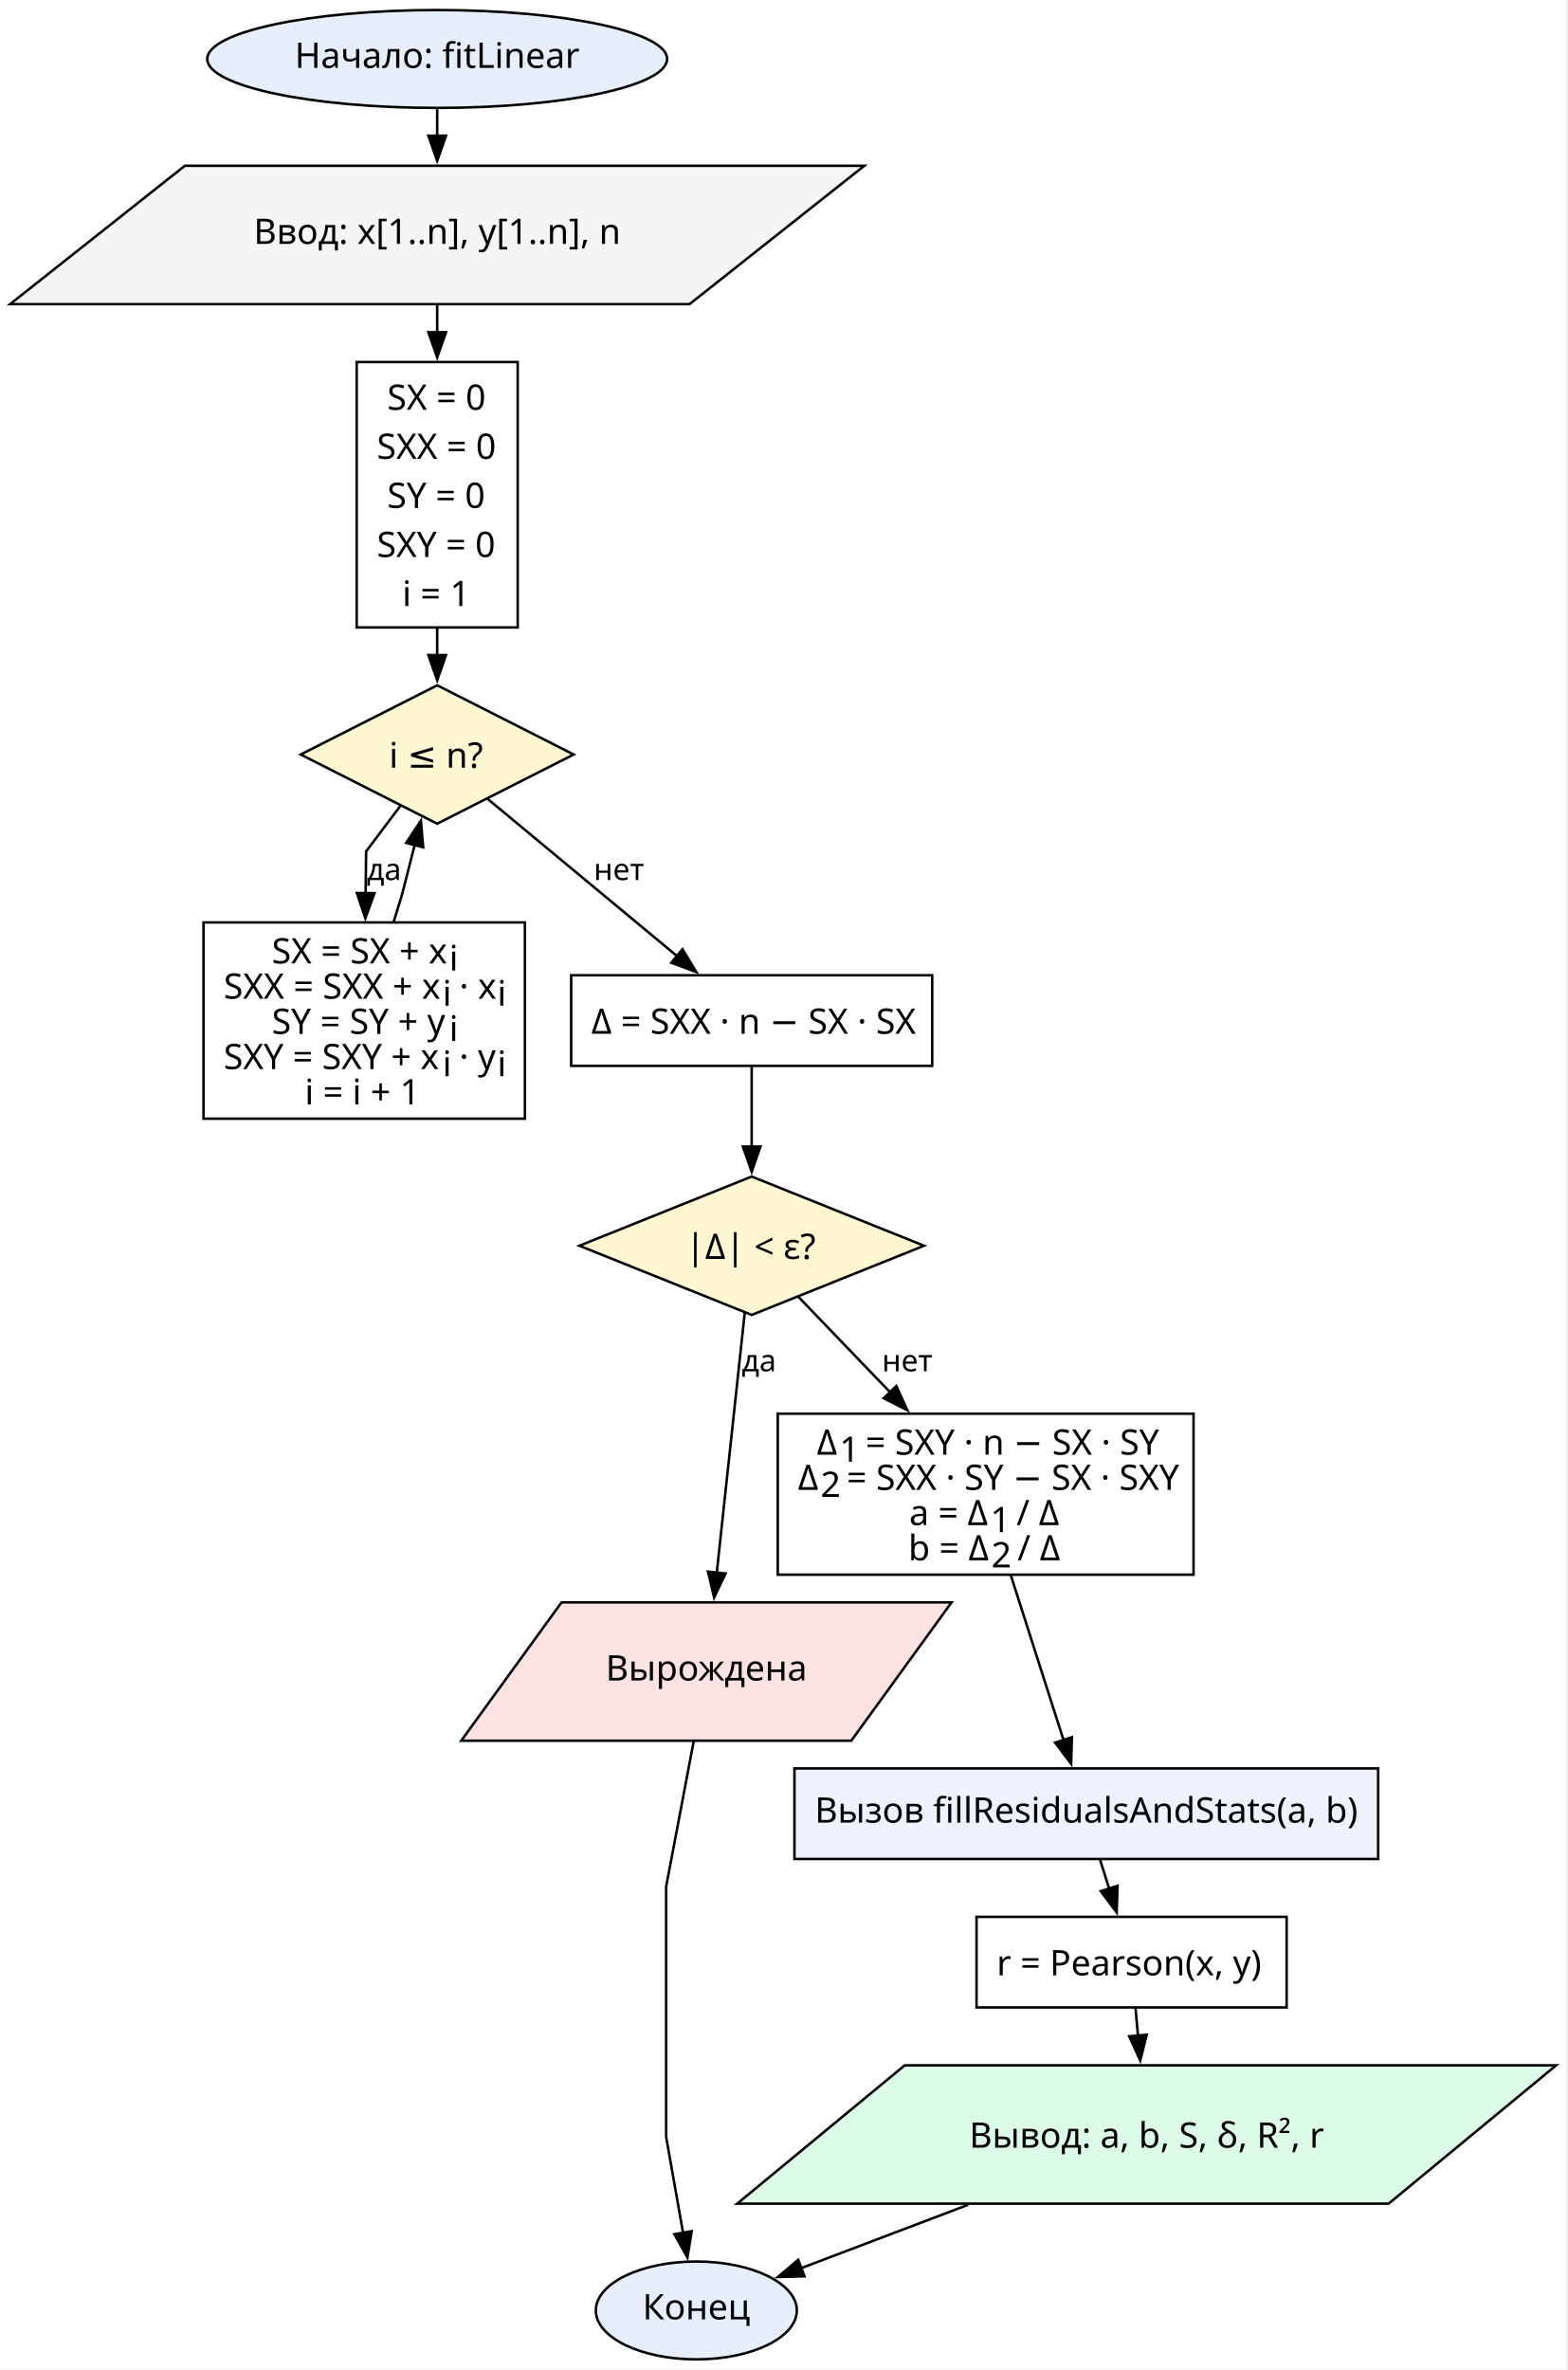
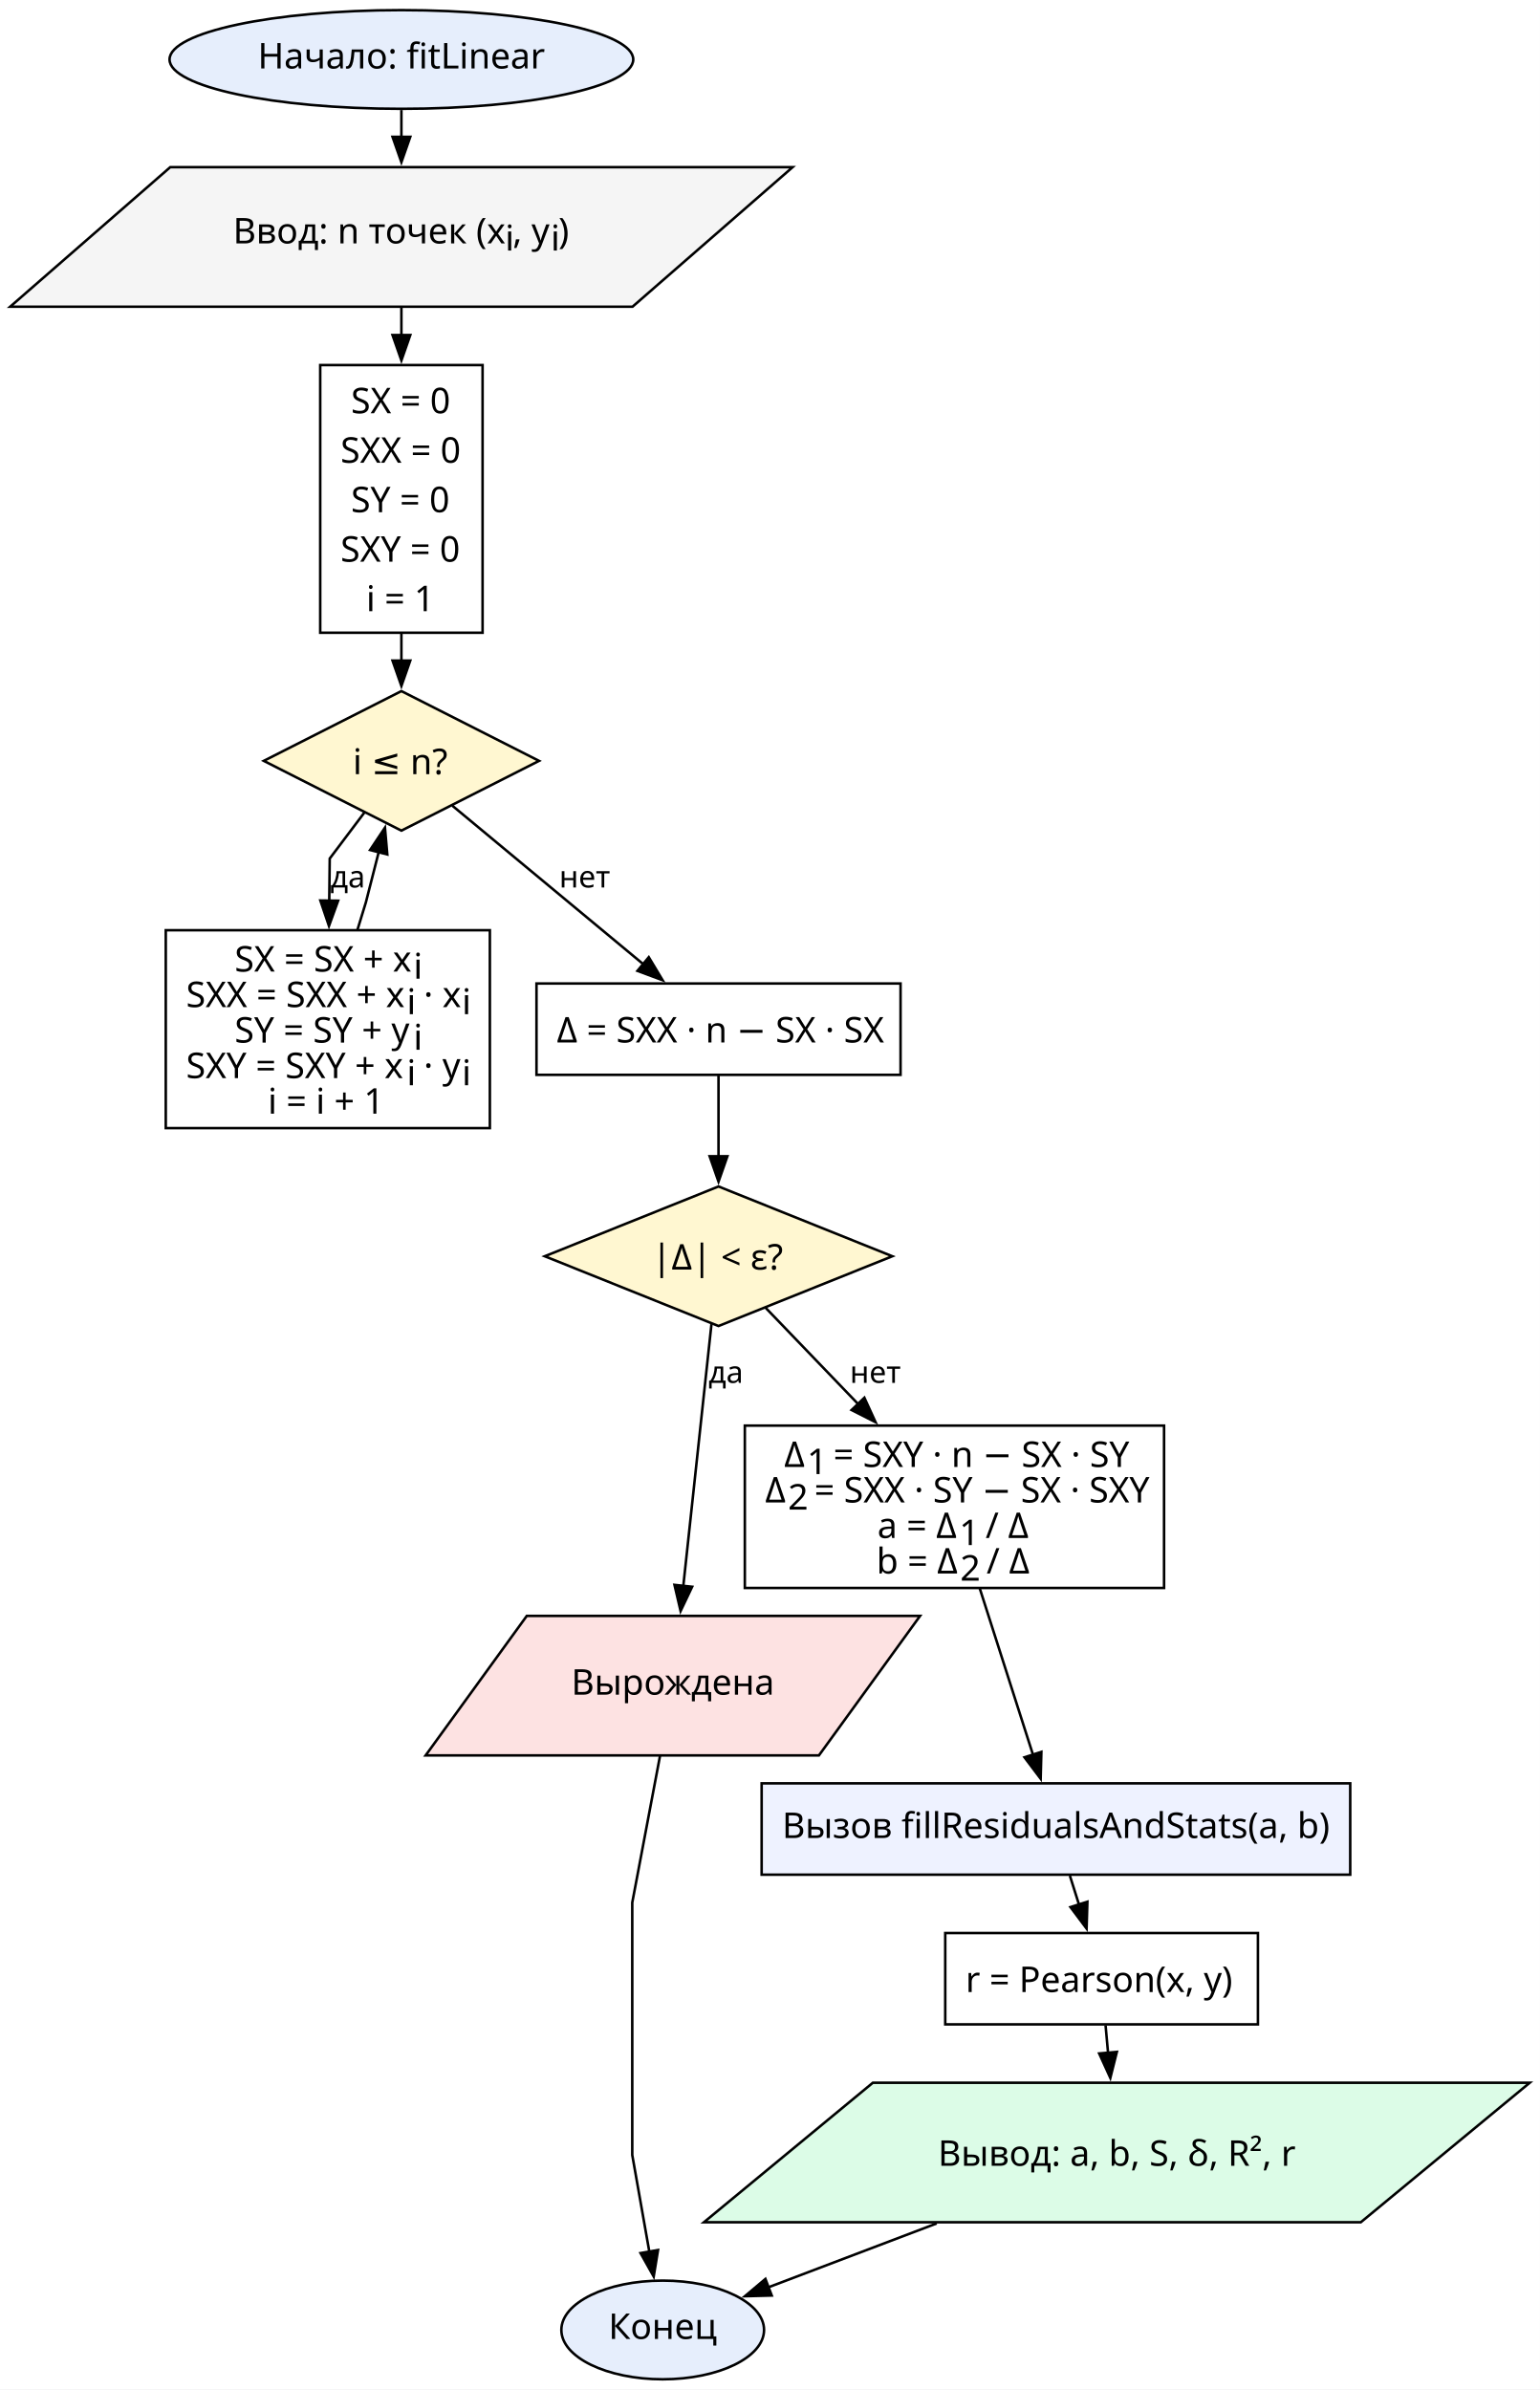
- <svg xmlns="http://www.w3.org/2000/svg" width="623pt" height="942pt" viewBox="0.00 0.00 623.00 942.00">
+ <svg xmlns="http://www.w3.org/2000/svg" width="607pt" height="942pt" viewBox="0.00 0.00 607.00 942.00">
  <g id="graph0" class="graph" transform="scale(1 1) rotate(0) translate(4 937.78)">
-     <polygon fill="white" stroke="none" points="-4,4 -4,-937.78 618.54,-937.78 618.54,4 -4,4" />
+     <polygon fill="white" stroke="none" points="-4,4 -4,-937.78 602.99,-937.78 602.99,4 -4,4" />
    <g id="node1" class="node">
-       <ellipse fill="#e6eefc" stroke="#000000" cx="169.77" cy="-914.34" rx="91.39" ry="19.45" />
-       <text xml:space="preserve" text-anchor="middle" x="169.77" y="-910.79" font-family="CMU Serif" font-size="14.00">Начало: fitLinear</text>
+       <ellipse fill="#e6eefc" stroke="#000000" cx="154.22" cy="-914.34" rx="91.39" ry="19.45" />
+       <text xml:space="preserve" text-anchor="middle" x="154.22" y="-910.79" font-family="CMU Serif" font-size="14.00">Начало: fitLinear</text>
    </g>
    <g id="node2" class="node">
-       <polygon fill="#f5f5f5" stroke="#000000" points="339.54,-871.89 69.47,-871.89 0,-816.89 270.06,-816.89 339.54,-871.89" />
-       <text xml:space="preserve" text-anchor="middle" x="169.77" y="-840.84" font-family="CMU Serif" font-size="14.00">Ввод: x[1..n], y[1..n], n</text>
+       <polygon fill="#f5f5f5" stroke="#000000" points="308.43,-871.89 63.11,-871.89 0,-816.89 245.32,-816.89 308.43,-871.89" />
+       <text xml:space="preserve" text-anchor="start" x="87.84" y="-841.84" font-family="CMU Serif" font-size="14.00">Ввод: n точек (x</text>
+       <text xml:space="preserve" text-anchor="start" x="195.09" y="-841.84" font-family="CMU Serif" baseline-shift="sub" font-size="14.00">i</text>
+       <text xml:space="preserve" text-anchor="start" x="198.09" y="-841.84" font-family="CMU Serif" font-size="14.00">, y</text>
+       <text xml:space="preserve" text-anchor="start" x="213.09" y="-841.84" font-family="CMU Serif" baseline-shift="sub" font-size="14.00">i</text>
+       <text xml:space="preserve" text-anchor="start" x="216.09" y="-841.84" font-family="CMU Serif" font-size="14.00">)</text>
    </g>
    <g id="edge1" class="edge">
-       <path fill="none" stroke="#000000" d="M169.77,-894.41C169.77,-890.99 169.77,-887.32 169.77,-883.58" />
-       <polygon fill="#000000" stroke="#000000" points="173.27,-883.85 169.77,-873.85 166.27,-883.85 173.27,-883.85" />
+       <path fill="none" stroke="#000000" d="M154.22,-894.41C154.22,-890.99 154.22,-887.32 154.22,-883.58" />
+       <polygon fill="#000000" stroke="#000000" points="157.72,-883.85 154.22,-873.85 150.72,-883.85 157.72,-883.85" />
    </g>
    <g id="node3" class="node">
-       <polygon fill="#ffffff" stroke="#000000" points="201.77,-793.89 137.77,-793.89 137.77,-688.39 201.77,-688.39 201.77,-793.89" />
-       <text xml:space="preserve" text-anchor="start" x="149.89" y="-774.89" font-family="CMU Serif" font-size="14.00">SX = 0</text>
-       <text xml:space="preserve" text-anchor="start" x="145.77" y="-755.39" font-family="CMU Serif" font-size="14.00">SXX = 0</text>
-       <text xml:space="preserve" text-anchor="start" x="149.89" y="-735.89" font-family="CMU Serif" font-size="14.00">SY = 0</text>
-       <text xml:space="preserve" text-anchor="start" x="145.77" y="-716.39" font-family="CMU Serif" font-size="14.00">SXY = 0</text>
-       <text xml:space="preserve" text-anchor="start" x="155.89" y="-696.89" font-family="CMU Serif" font-size="14.00">i = 1</text>
+       <polygon fill="#ffffff" stroke="#000000" points="186.22,-793.89 122.22,-793.89 122.22,-688.39 186.22,-688.39 186.22,-793.89" />
+       <text xml:space="preserve" text-anchor="start" x="134.34" y="-774.89" font-family="CMU Serif" font-size="14.00">SX = 0</text>
+       <text xml:space="preserve" text-anchor="start" x="130.22" y="-755.39" font-family="CMU Serif" font-size="14.00">SXX = 0</text>
+       <text xml:space="preserve" text-anchor="start" x="134.34" y="-735.89" font-family="CMU Serif" font-size="14.00">SY = 0</text>
+       <text xml:space="preserve" text-anchor="start" x="130.22" y="-716.39" font-family="CMU Serif" font-size="14.00">SXY = 0</text>
+       <text xml:space="preserve" text-anchor="start" x="140.34" y="-696.89" font-family="CMU Serif" font-size="14.00">i = 1</text>
    </g>
    <g id="edge2" class="edge">
-       <path fill="none" stroke="#000000" d="M169.77,-816.52C169.77,-813.07 169.77,-809.42 169.77,-805.67" />
-       <polygon fill="#000000" stroke="#000000" points="173.27,-805.72 169.77,-795.72 166.27,-805.72 173.27,-805.72" />
+       <path fill="none" stroke="#000000" d="M154.22,-816.52C154.22,-813.07 154.22,-809.42 154.22,-805.67" />
+       <polygon fill="#000000" stroke="#000000" points="157.72,-805.72 154.22,-795.72 150.72,-805.72 157.72,-805.72" />
    </g>
    <g id="node4" class="node">
-       <polygon fill="#fff7d1" stroke="#000000" points="169.77,-665.39 115.52,-637.89 169.77,-610.39 224.02,-637.89 169.77,-665.39" />
-       <text xml:space="preserve" text-anchor="start" x="150.64" y="-632.64" font-family="CMU Serif" font-size="14.00">i ≤ n?</text>
+       <polygon fill="#fff7d1" stroke="#000000" points="154.22,-665.39 99.97,-637.89 154.22,-610.39 208.47,-637.89 154.22,-665.39" />
+       <text xml:space="preserve" text-anchor="start" x="135.09" y="-632.64" font-family="CMU Serif" font-size="14.00">i ≤ n?</text>
    </g>
    <g id="edge3" class="edge">
-       <path fill="none" stroke="#000000" d="M169.77,-688.03C169.77,-684.44 169.77,-680.87 169.77,-677.37" />
-       <polygon fill="#000000" stroke="#000000" points="173.27,-677.42 169.77,-667.42 166.27,-677.42 173.27,-677.42" />
+       <path fill="none" stroke="#000000" d="M154.22,-688.03C154.22,-684.44 154.22,-680.87 154.22,-677.37" />
+       <polygon fill="#000000" stroke="#000000" points="157.72,-677.42 154.22,-667.42 150.72,-677.42 157.72,-677.42" />
    </g>
    <g id="node5" class="node">
-       <polygon fill="#ffffff" stroke="#000000" points="204.64,-571.14 76.89,-571.14 76.89,-493.14 204.64,-493.14 204.64,-571.14" />
-       <text xml:space="preserve" text-anchor="start" x="104.02" y="-554.84" font-family="CMU Serif" font-size="14.00">SX = SX + x</text>
-       <text xml:space="preserve" text-anchor="start" x="174.52" y="-554.84" font-family="CMU Serif" baseline-shift="sub" font-size="14.00">i</text>
-       <text xml:space="preserve" text-anchor="start" x="84.89" y="-540.84" font-family="CMU Serif" font-size="14.00">SXX = SXX + x</text>
-       <text xml:space="preserve" text-anchor="start" x="171.89" y="-540.84" font-family="CMU Serif" baseline-shift="sub" font-size="14.00">i</text>
-       <text xml:space="preserve" text-anchor="start" x="174.89" y="-540.84" font-family="CMU Serif" font-size="14.00"> · x</text>
-       <text xml:space="preserve" text-anchor="start" x="193.64" y="-540.84" font-family="CMU Serif" baseline-shift="sub" font-size="14.00">i</text>
-       <text xml:space="preserve" text-anchor="start" x="104.02" y="-526.84" font-family="CMU Serif" font-size="14.00">SY = SY + y</text>
-       <text xml:space="preserve" text-anchor="start" x="174.52" y="-526.84" font-family="CMU Serif" baseline-shift="sub" font-size="14.00">i</text>
-       <text xml:space="preserve" text-anchor="start" x="84.89" y="-512.84" font-family="CMU Serif" font-size="14.00">SXY = SXY + x</text>
-       <text xml:space="preserve" text-anchor="start" x="171.89" y="-512.84" font-family="CMU Serif" baseline-shift="sub" font-size="14.00">i</text>
-       <text xml:space="preserve" text-anchor="start" x="174.89" y="-512.84" font-family="CMU Serif" font-size="14.00"> · y</text>
-       <text xml:space="preserve" text-anchor="start" x="193.64" y="-512.84" font-family="CMU Serif" baseline-shift="sub" font-size="14.00">i</text>
-       <text xml:space="preserve" text-anchor="start" x="117.14" y="-498.84" font-family="CMU Serif" font-size="14.00">i = i + 1</text>
+       <polygon fill="#ffffff" stroke="#000000" points="189.09,-571.14 61.34,-571.14 61.34,-493.14 189.09,-493.14 189.09,-571.14" />
+       <text xml:space="preserve" text-anchor="start" x="88.47" y="-554.84" font-family="CMU Serif" font-size="14.00">SX = SX + x</text>
+       <text xml:space="preserve" text-anchor="start" x="158.97" y="-554.84" font-family="CMU Serif" baseline-shift="sub" font-size="14.00">i</text>
+       <text xml:space="preserve" text-anchor="start" x="69.34" y="-540.84" font-family="CMU Serif" font-size="14.00">SXX = SXX + x</text>
+       <text xml:space="preserve" text-anchor="start" x="156.34" y="-540.84" font-family="CMU Serif" baseline-shift="sub" font-size="14.00">i</text>
+       <text xml:space="preserve" text-anchor="start" x="159.34" y="-540.84" font-family="CMU Serif" font-size="14.00"> · x</text>
+       <text xml:space="preserve" text-anchor="start" x="178.09" y="-540.84" font-family="CMU Serif" baseline-shift="sub" font-size="14.00">i</text>
+       <text xml:space="preserve" text-anchor="start" x="88.47" y="-526.84" font-family="CMU Serif" font-size="14.00">SY = SY + y</text>
+       <text xml:space="preserve" text-anchor="start" x="158.97" y="-526.84" font-family="CMU Serif" baseline-shift="sub" font-size="14.00">i</text>
+       <text xml:space="preserve" text-anchor="start" x="69.34" y="-512.84" font-family="CMU Serif" font-size="14.00">SXY = SXY + x</text>
+       <text xml:space="preserve" text-anchor="start" x="156.34" y="-512.84" font-family="CMU Serif" baseline-shift="sub" font-size="14.00">i</text>
+       <text xml:space="preserve" text-anchor="start" x="159.34" y="-512.84" font-family="CMU Serif" font-size="14.00"> · y</text>
+       <text xml:space="preserve" text-anchor="start" x="178.09" y="-512.84" font-family="CMU Serif" baseline-shift="sub" font-size="14.00">i</text>
+       <text xml:space="preserve" text-anchor="start" x="101.59" y="-498.84" font-family="CMU Serif" font-size="14.00">i = i + 1</text>
    </g>
    <g id="edge4" class="edge">
-       <path fill="none" stroke="#000000" d="M155.31,-617.7C148.36,-608.48 141.52,-599.39 141.52,-599.39 141.52,-599.39 141.44,-592.18 141.33,-582.52" />
-       <polygon fill="#000000" stroke="#000000" points="144.83,-582.77 141.22,-572.81 137.83,-582.85 144.83,-582.77" />
-       <text xml:space="preserve" text-anchor="middle" x="148.64" y="-587.99" font-family="CMU Serif" font-size="12.00">да</text>
+       <path fill="none" stroke="#000000" d="M139.76,-617.7C132.81,-608.48 125.97,-599.39 125.97,-599.39 125.97,-599.39 125.89,-592.18 125.78,-582.52" />
+       <polygon fill="#000000" stroke="#000000" points="129.28,-582.77 125.67,-572.81 122.28,-582.85 129.28,-582.77" />
+       <text xml:space="preserve" text-anchor="middle" x="133.09" y="-587.99" font-family="CMU Serif" font-size="12.00">да</text>
    </g>
    <g id="node6" class="node">
-       <polygon fill="#ffffff" stroke="#000000" points="366.52,-550.14 223.02,-550.14 223.02,-514.14 366.52,-514.14 366.52,-550.14" />
-       <text xml:space="preserve" text-anchor="start" x="231.02" y="-526.89" font-family="CMU Serif" font-size="14.00">Δ = SXX · n − SX · SX</text>
+       <polygon fill="#ffffff" stroke="#000000" points="350.97,-550.14 207.47,-550.14 207.47,-514.14 350.97,-514.14 350.97,-550.14" />
+       <text xml:space="preserve" text-anchor="start" x="215.47" y="-526.89" font-family="CMU Serif" font-size="14.00">Δ = SXX · n − SX · SX</text>
    </g>
    <g id="edge6" class="edge">
-       <path fill="none" stroke="#000000" d="M189.85,-620.22C210.2,-603.33 241.91,-577.01 265.14,-557.73" />
-       <polygon fill="#000000" stroke="#000000" points="267.28,-560.51 272.74,-551.43 262.81,-555.12 267.28,-560.51" />
-       <text xml:space="preserve" text-anchor="middle" x="242.02" y="-587.99" font-family="CMU Serif" font-size="12.00">нет</text>
+       <path fill="none" stroke="#000000" d="M174.3,-620.22C194.65,-603.33 226.36,-577.01 249.59,-557.73" />
+       <polygon fill="#000000" stroke="#000000" points="251.73,-560.51 257.19,-551.43 247.26,-555.12 251.73,-560.51" />
+       <text xml:space="preserve" text-anchor="middle" x="226.47" y="-587.99" font-family="CMU Serif" font-size="12.00">нет</text>
    </g>
    <g id="edge5" class="edge">
-       <path fill="none" stroke="#000000" d="M152.44,-571.27C154.38,-577.59 155.77,-582.14 155.77,-582.14 155.77,-582.14 158.09,-591.22 160.84,-601.98" />
-       <polygon fill="#000000" stroke="#000000" points="157.43,-602.75 163.29,-611.57 164.21,-601.01 157.43,-602.75" />
+       <path fill="none" stroke="#000000" d="M136.89,-571.27C138.82,-577.59 140.22,-582.14 140.22,-582.14 140.22,-582.14 142.54,-591.22 145.29,-601.98" />
+       <polygon fill="#000000" stroke="#000000" points="141.87,-602.75 147.74,-611.57 148.66,-601.01 141.87,-602.75" />
    </g>
    <g id="node7" class="node">
-       <polygon fill="#fff7d1" stroke="#000000" points="294.77,-470.14 226.27,-442.64 294.77,-415.14 363.27,-442.64 294.77,-470.14" />
-       <text xml:space="preserve" text-anchor="start" x="268.52" y="-437.39" font-family="CMU Serif" font-size="14.00">|Δ| &lt; ε?</text>
+       <polygon fill="#fff7d1" stroke="#000000" points="279.22,-470.14 210.72,-442.64 279.22,-415.14 347.72,-442.64 279.22,-470.14" />
+       <text xml:space="preserve" text-anchor="start" x="252.97" y="-437.39" font-family="CMU Serif" font-size="14.00">|Δ| &lt; ε?</text>
    </g>
    <g id="edge7" class="edge">
-       <path fill="none" stroke="#000000" d="M294.77,-513.85C294.77,-504.69 294.77,-493.04 294.77,-481.87" />
-       <polygon fill="#000000" stroke="#000000" points="298.27,-482.05 294.77,-472.05 291.27,-482.05 298.27,-482.05" />
+       <path fill="none" stroke="#000000" d="M279.22,-513.85C279.22,-504.69 279.22,-493.04 279.22,-481.87" />
+       <polygon fill="#000000" stroke="#000000" points="282.72,-482.05 279.22,-472.05 275.72,-482.05 282.72,-482.05" />
    </g>
    <g id="node8" class="node">
-       <polygon fill="#fde2e2" stroke="#000000" points="374.22,-300.89 219.19,-300.89 179.31,-245.89 334.34,-245.89 374.22,-300.89" />
-       <text xml:space="preserve" text-anchor="middle" x="276.77" y="-269.84" font-family="CMU Serif" font-size="14.00">Вырождена</text>
+       <polygon fill="#fde2e2" stroke="#000000" points="358.67,-300.89 203.64,-300.89 163.76,-245.89 318.79,-245.89 358.67,-300.89" />
+       <text xml:space="preserve" text-anchor="middle" x="261.22" y="-269.84" font-family="CMU Serif" font-size="14.00">Вырождена</text>
    </g>
    <g id="edge8" class="edge">
-       <path fill="none" stroke="#000000" d="M292,-415.87C289.02,-388.21 284.26,-343.97 280.85,-312.33" />
-       <polygon fill="#000000" stroke="#000000" points="284.38,-312.37 279.83,-302.8 277.42,-313.12 284.38,-312.37" />
-       <text xml:space="preserve" text-anchor="middle" x="297.68" y="-392.74" font-family="CMU Serif" font-size="12.00">да</text>
+       <path fill="none" stroke="#000000" d="M276.44,-415.87C273.47,-388.21 268.71,-343.97 265.3,-312.33" />
+       <polygon fill="#000000" stroke="#000000" points="268.82,-312.37 264.27,-302.8 261.86,-313.12 268.82,-312.37" />
+       <text xml:space="preserve" text-anchor="middle" x="282.13" y="-392.74" font-family="CMU Serif" font-size="12.00">да</text>
    </g>
    <g id="node9" class="node">
-       <polygon fill="#ffffff" stroke="#000000" points="470.39,-375.89 305.14,-375.89 305.14,-311.89 470.39,-311.89 470.39,-375.89" />
-       <text xml:space="preserve" text-anchor="start" x="320.64" y="-359.59" font-family="CMU Serif" font-size="14.00">Δ</text>
-       <text xml:space="preserve" text-anchor="start" x="329.64" y="-359.59" font-family="CMU Serif" baseline-shift="sub" font-size="14.00">1</text>
-       <text xml:space="preserve" text-anchor="start" x="336.39" y="-359.59" font-family="CMU Serif" font-size="14.00"> = SXY · n − SX · SY</text>
-       <text xml:space="preserve" text-anchor="start" x="313.14" y="-345.59" font-family="CMU Serif" font-size="14.00">Δ</text>
-       <text xml:space="preserve" text-anchor="start" x="322.14" y="-345.59" font-family="CMU Serif" baseline-shift="sub" font-size="14.00">2</text>
-       <text xml:space="preserve" text-anchor="start" x="328.89" y="-345.59" font-family="CMU Serif" font-size="14.00"> = SXX · SY − SX · SXY</text>
-       <text xml:space="preserve" text-anchor="start" x="357.39" y="-331.59" font-family="CMU Serif" font-size="14.00">a = Δ</text>
-       <text xml:space="preserve" text-anchor="start" x="389.64" y="-331.59" font-family="CMU Serif" baseline-shift="sub" font-size="14.00">1</text>
-       <text xml:space="preserve" text-anchor="start" x="396.39" y="-331.59" font-family="CMU Serif" font-size="14.00"> / Δ</text>
-       <text xml:space="preserve" text-anchor="start" x="357.02" y="-317.59" font-family="CMU Serif" font-size="14.00">b = Δ</text>
-       <text xml:space="preserve" text-anchor="start" x="390.02" y="-317.59" font-family="CMU Serif" baseline-shift="sub" font-size="14.00">2</text>
-       <text xml:space="preserve" text-anchor="start" x="396.77" y="-317.59" font-family="CMU Serif" font-size="14.00"> / Δ</text>
+       <polygon fill="#ffffff" stroke="#000000" points="454.84,-375.89 289.59,-375.89 289.59,-311.89 454.84,-311.89 454.84,-375.89" />
+       <text xml:space="preserve" text-anchor="start" x="305.09" y="-359.59" font-family="CMU Serif" font-size="14.00">Δ</text>
+       <text xml:space="preserve" text-anchor="start" x="314.09" y="-359.59" font-family="CMU Serif" baseline-shift="sub" font-size="14.00">1</text>
+       <text xml:space="preserve" text-anchor="start" x="320.84" y="-359.59" font-family="CMU Serif" font-size="14.00"> = SXY · n − SX · SY</text>
+       <text xml:space="preserve" text-anchor="start" x="297.59" y="-345.59" font-family="CMU Serif" font-size="14.00">Δ</text>
+       <text xml:space="preserve" text-anchor="start" x="306.59" y="-345.59" font-family="CMU Serif" baseline-shift="sub" font-size="14.00">2</text>
+       <text xml:space="preserve" text-anchor="start" x="313.34" y="-345.59" font-family="CMU Serif" font-size="14.00"> = SXX · SY − SX · SXY</text>
+       <text xml:space="preserve" text-anchor="start" x="341.84" y="-331.59" font-family="CMU Serif" font-size="14.00">a = Δ</text>
+       <text xml:space="preserve" text-anchor="start" x="374.09" y="-331.59" font-family="CMU Serif" baseline-shift="sub" font-size="14.00">1</text>
+       <text xml:space="preserve" text-anchor="start" x="380.84" y="-331.59" font-family="CMU Serif" font-size="14.00"> / Δ</text>
+       <text xml:space="preserve" text-anchor="start" x="341.47" y="-317.59" font-family="CMU Serif" font-size="14.00">b = Δ</text>
+       <text xml:space="preserve" text-anchor="start" x="374.47" y="-317.59" font-family="CMU Serif" baseline-shift="sub" font-size="14.00">2</text>
+       <text xml:space="preserve" text-anchor="start" x="381.22" y="-317.59" font-family="CMU Serif" font-size="14.00"> / Δ</text>
    </g>
    <g id="edge10" class="edge">
-       <path fill="none" stroke="#000000" d="M313.14,-422.53C323.66,-411.58 337.26,-397.43 349.96,-384.22" />
-       <polygon fill="#000000" stroke="#000000" points="352.26,-386.88 356.67,-377.24 347.22,-382.03 352.26,-386.88" />
-       <text xml:space="preserve" text-anchor="middle" x="356.59" y="-392.74" font-family="CMU Serif" font-size="12.00">нет</text>
+       <path fill="none" stroke="#000000" d="M297.59,-422.53C308.11,-411.58 321.71,-397.43 334.41,-384.22" />
+       <polygon fill="#000000" stroke="#000000" points="336.71,-386.88 341.12,-377.24 331.66,-382.03 336.71,-386.88" />
+       <text xml:space="preserve" text-anchor="middle" x="341.04" y="-392.74" font-family="CMU Serif" font-size="12.00">нет</text>
    </g>
    <g id="node13" class="node">
-       <ellipse fill="#e6eefc" stroke="#000000" cx="272.77" cy="-19.45" rx="39.95" ry="19.45" />
-       <text xml:space="preserve" text-anchor="middle" x="272.77" y="-15.9" font-family="CMU Serif" font-size="14.00">Конец</text>
+       <ellipse fill="#e6eefc" stroke="#000000" cx="257.22" cy="-19.45" rx="39.95" ry="19.45" />
+       <text xml:space="preserve" text-anchor="middle" x="257.22" y="-15.9" font-family="CMU Serif" font-size="14.00">Конец</text>
    </g>
    <g id="edge9" class="edge">
-       <path fill="none" stroke="#000000" d="M271.71,-245.65C267.02,-220.9 260.77,-187.89 260.77,-187.89 260.77,-187.89 260.77,-187.89 260.77,-88.39 260.77,-88.39 264.28,-68.51 267.5,-50.26" />
-       <polygon fill="#000000" stroke="#000000" points="270.93,-50.96 269.23,-40.5 264.04,-49.74 270.93,-50.96" />
+       <path fill="none" stroke="#000000" d="M256.15,-245.65C251.47,-220.9 245.22,-187.89 245.22,-187.89 245.22,-187.89 245.22,-187.89 245.22,-88.39 245.22,-88.39 248.73,-68.51 251.95,-50.26" />
+       <polygon fill="#000000" stroke="#000000" points="255.38,-50.96 253.67,-40.5 248.49,-49.74 255.38,-50.96" />
    </g>
    <g id="node10" class="node">
-       <polygon fill="#eef2ff" stroke="#000000" points="543.77,-234.89 311.77,-234.89 311.77,-198.89 543.77,-198.89 543.77,-234.89" />
-       <text xml:space="preserve" text-anchor="middle" x="427.77" y="-213.34" font-family="CMU Serif" font-size="14.00">Вызов fillResidualsAndStats(a, b)</text>
+       <polygon fill="#eef2ff" stroke="#000000" points="528.22,-234.89 296.22,-234.89 296.22,-198.89 528.22,-198.89 528.22,-234.89" />
+       <text xml:space="preserve" text-anchor="middle" x="412.22" y="-213.34" font-family="CMU Serif" font-size="14.00">Вызов fillResidualsAndStats(a, b)</text>
    </g>
    <g id="edge11" class="edge">
-       <path fill="none" stroke="#000000" d="M397.76,-311.67C404.19,-291.57 412.48,-265.67 418.72,-246.18" />
-       <polygon fill="#000000" stroke="#000000" points="422.04,-247.29 421.75,-236.7 415.37,-245.16 422.04,-247.29" />
+       <path fill="none" stroke="#000000" d="M382.21,-311.67C388.64,-291.57 396.93,-265.67 403.17,-246.18" />
+       <polygon fill="#000000" stroke="#000000" points="406.48,-247.29 406.2,-236.7 399.82,-245.16 406.48,-247.29" />
    </g>
    <g id="node11" class="node">
-       <polygon fill="#ffffff" stroke="#000000" points="507.39,-175.89 384.14,-175.89 384.14,-139.89 507.39,-139.89 507.39,-175.89" />
-       <text xml:space="preserve" text-anchor="start" x="392.14" y="-152.64" font-family="CMU Serif" font-size="14.00">r = Pearson(x, y)</text>
+       <polygon fill="#ffffff" stroke="#000000" points="491.84,-175.89 368.59,-175.89 368.59,-139.89 491.84,-139.89 491.84,-175.89" />
+       <text xml:space="preserve" text-anchor="start" x="376.59" y="-152.64" font-family="CMU Serif" font-size="14.00">r = Pearson(x, y)</text>
    </g>
    <g id="edge12" class="edge">
-       <path fill="none" stroke="#000000" d="M433.27,-198.48C434.42,-194.83 435.66,-190.9 436.9,-186.98" />
-       <polygon fill="#000000" stroke="#000000" points="440.17,-188.23 439.85,-177.64 433.5,-186.12 440.17,-188.23" />
+       <path fill="none" stroke="#000000" d="M417.72,-198.48C418.87,-194.83 420.11,-190.9 421.35,-186.98" />
+       <polygon fill="#000000" stroke="#000000" points="424.62,-188.23 424.3,-177.64 417.95,-186.12 424.62,-188.23" />
    </g>
    <g id="node12" class="node">
-       <polygon fill="#dcfce7" stroke="#000000" points="614.54,-116.89 355.61,-116.89 289,-61.89 547.93,-61.89 614.54,-116.89" />
-       <text xml:space="preserve" text-anchor="start" x="381.27" y="-84.14" font-family="CMU Serif" font-size="14.00">Вывод: a, b, S, δ, R², r</text>
+       <polygon fill="#dcfce7" stroke="#000000" points="598.99,-116.89 340.06,-116.89 273.45,-61.89 532.38,-61.89 598.99,-116.89" />
+       <text xml:space="preserve" text-anchor="start" x="365.72" y="-84.14" font-family="CMU Serif" font-size="14.00">Вывод: a, b, S, δ, R², r</text>
    </g>
    <g id="edge13" class="edge">
-       <path fill="none" stroke="#000000" d="M447.34,-139.42C447.65,-136.03 447.98,-132.36 448.32,-128.6" />
-       <polygon fill="#000000" stroke="#000000" points="451.79,-129.05 449.21,-118.78 444.82,-128.42 451.79,-129.05" />
+       <path fill="none" stroke="#000000" d="M431.79,-139.42C432.1,-136.03 432.43,-132.36 432.77,-128.6" />
+       <polygon fill="#000000" stroke="#000000" points="436.24,-129.05 433.66,-118.78 429.27,-128.42 436.24,-129.05" />
    </g>
    <g id="edge14" class="edge">
-       <path fill="none" stroke="#000000" d="M380.77,-61.44C358.3,-52.91 334.22,-43.77 314.5,-36.29" />
-       <polygon fill="#000000" stroke="#000000" points="315.75,-33.02 305.16,-32.74 313.27,-39.56 315.75,-33.02" />
+       <path fill="none" stroke="#000000" d="M365.21,-61.44C342.75,-52.91 318.67,-43.77 298.95,-36.29" />
+       <polygon fill="#000000" stroke="#000000" points="300.2,-33.02 289.61,-32.74 297.71,-39.56 300.2,-33.02" />
    </g>
  </g>
</svg>
